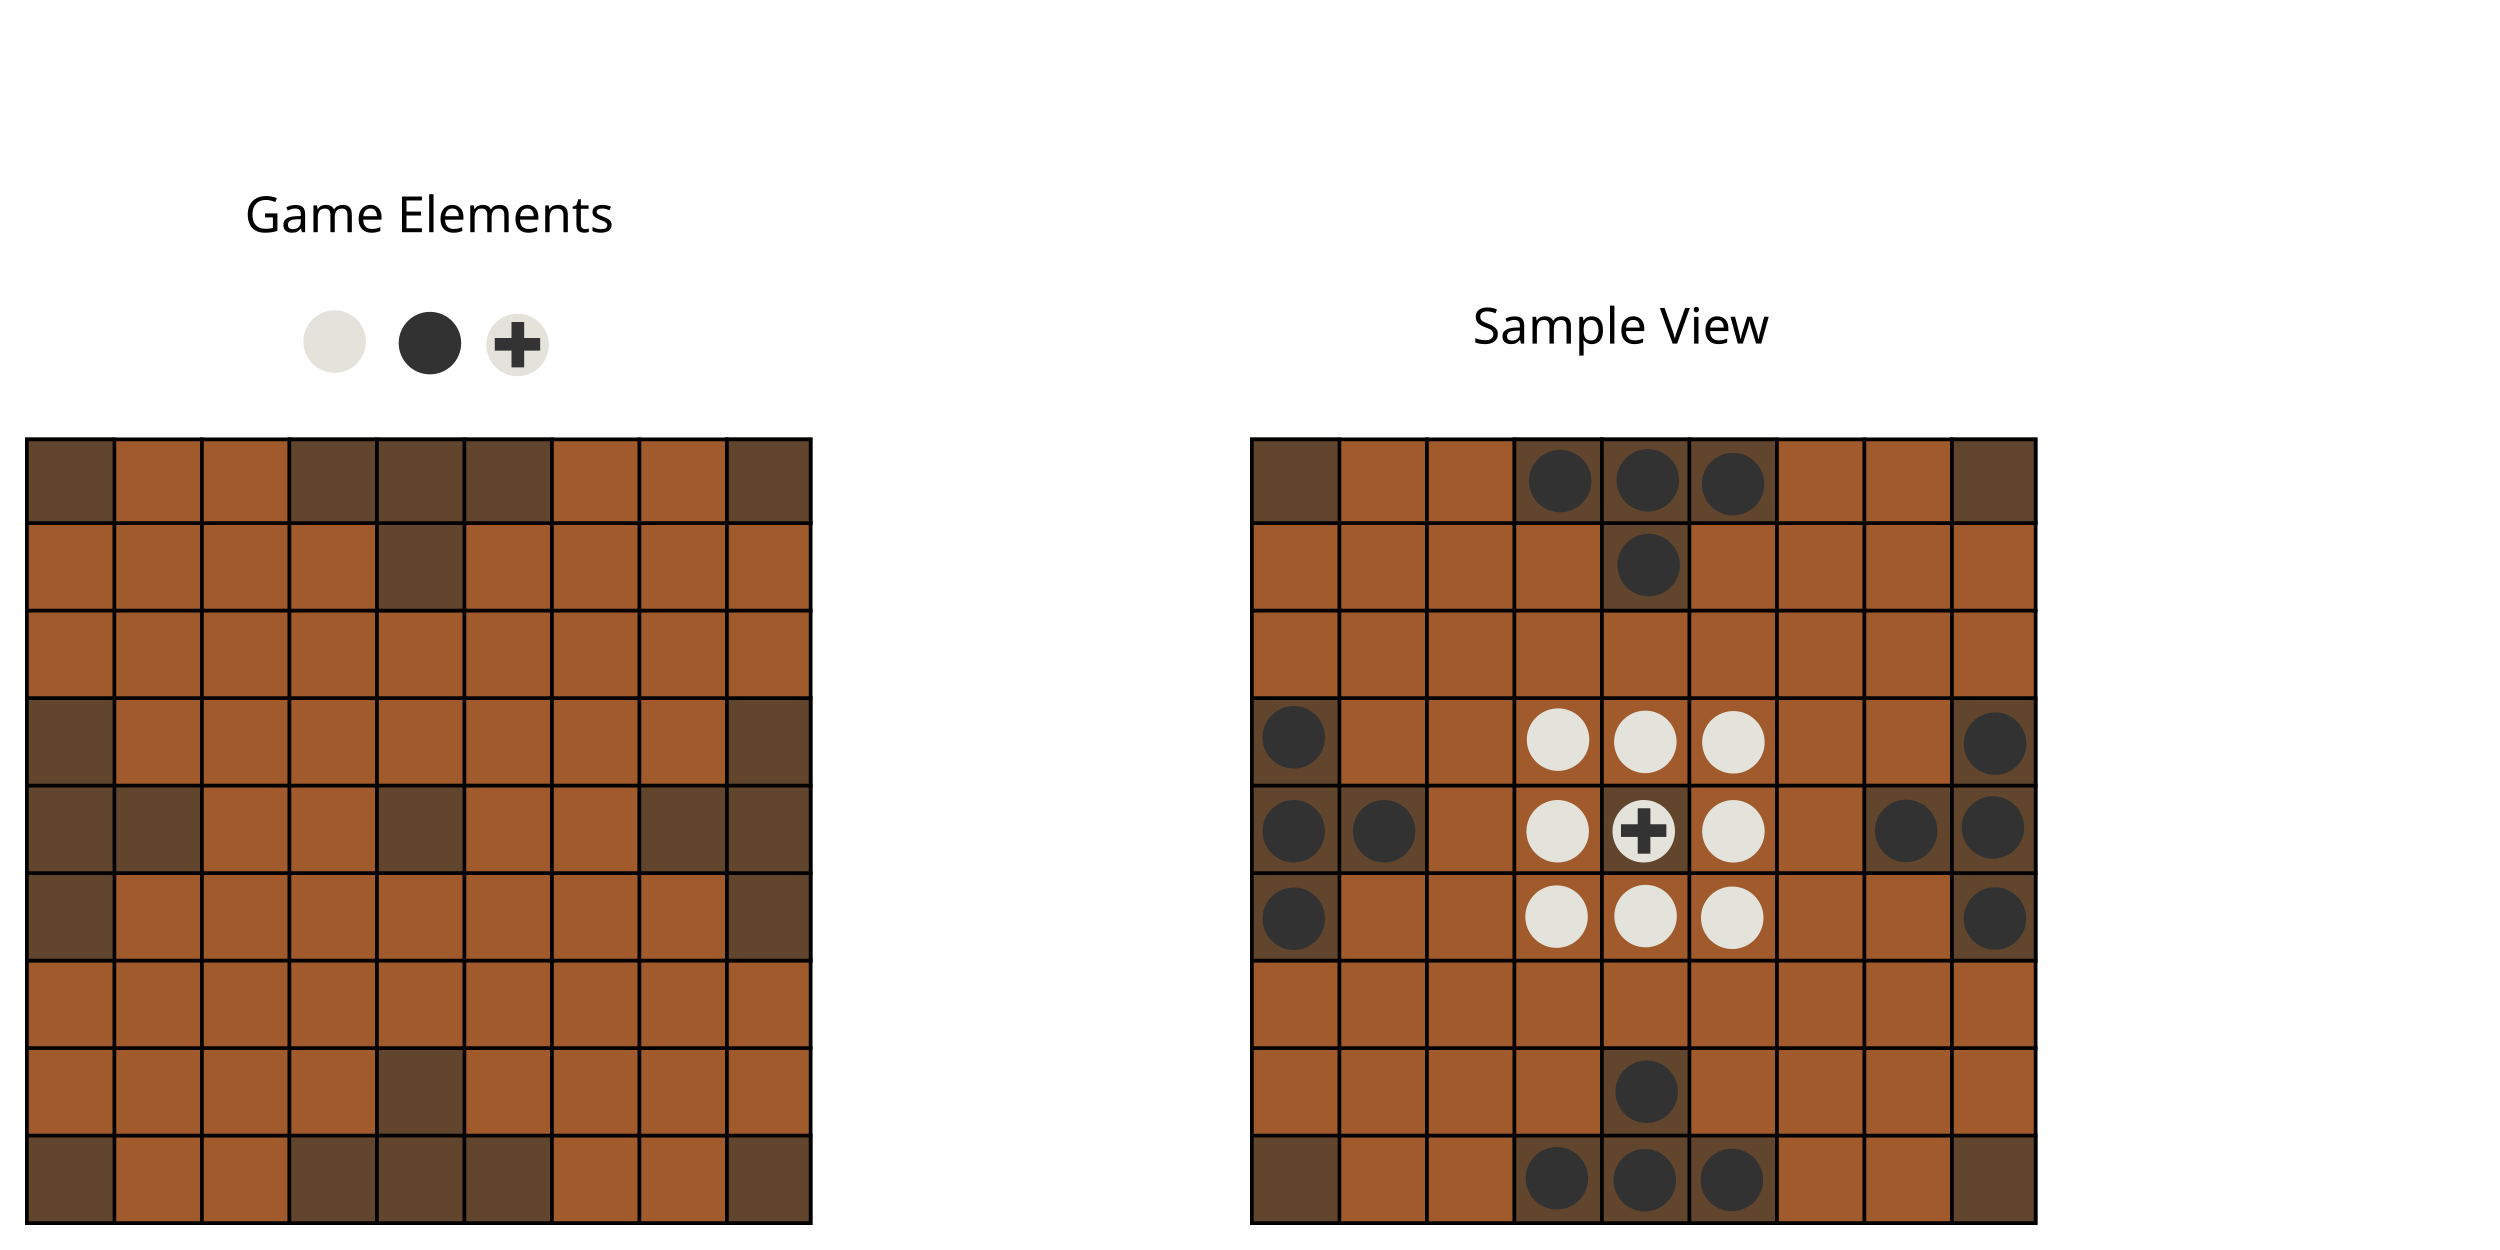
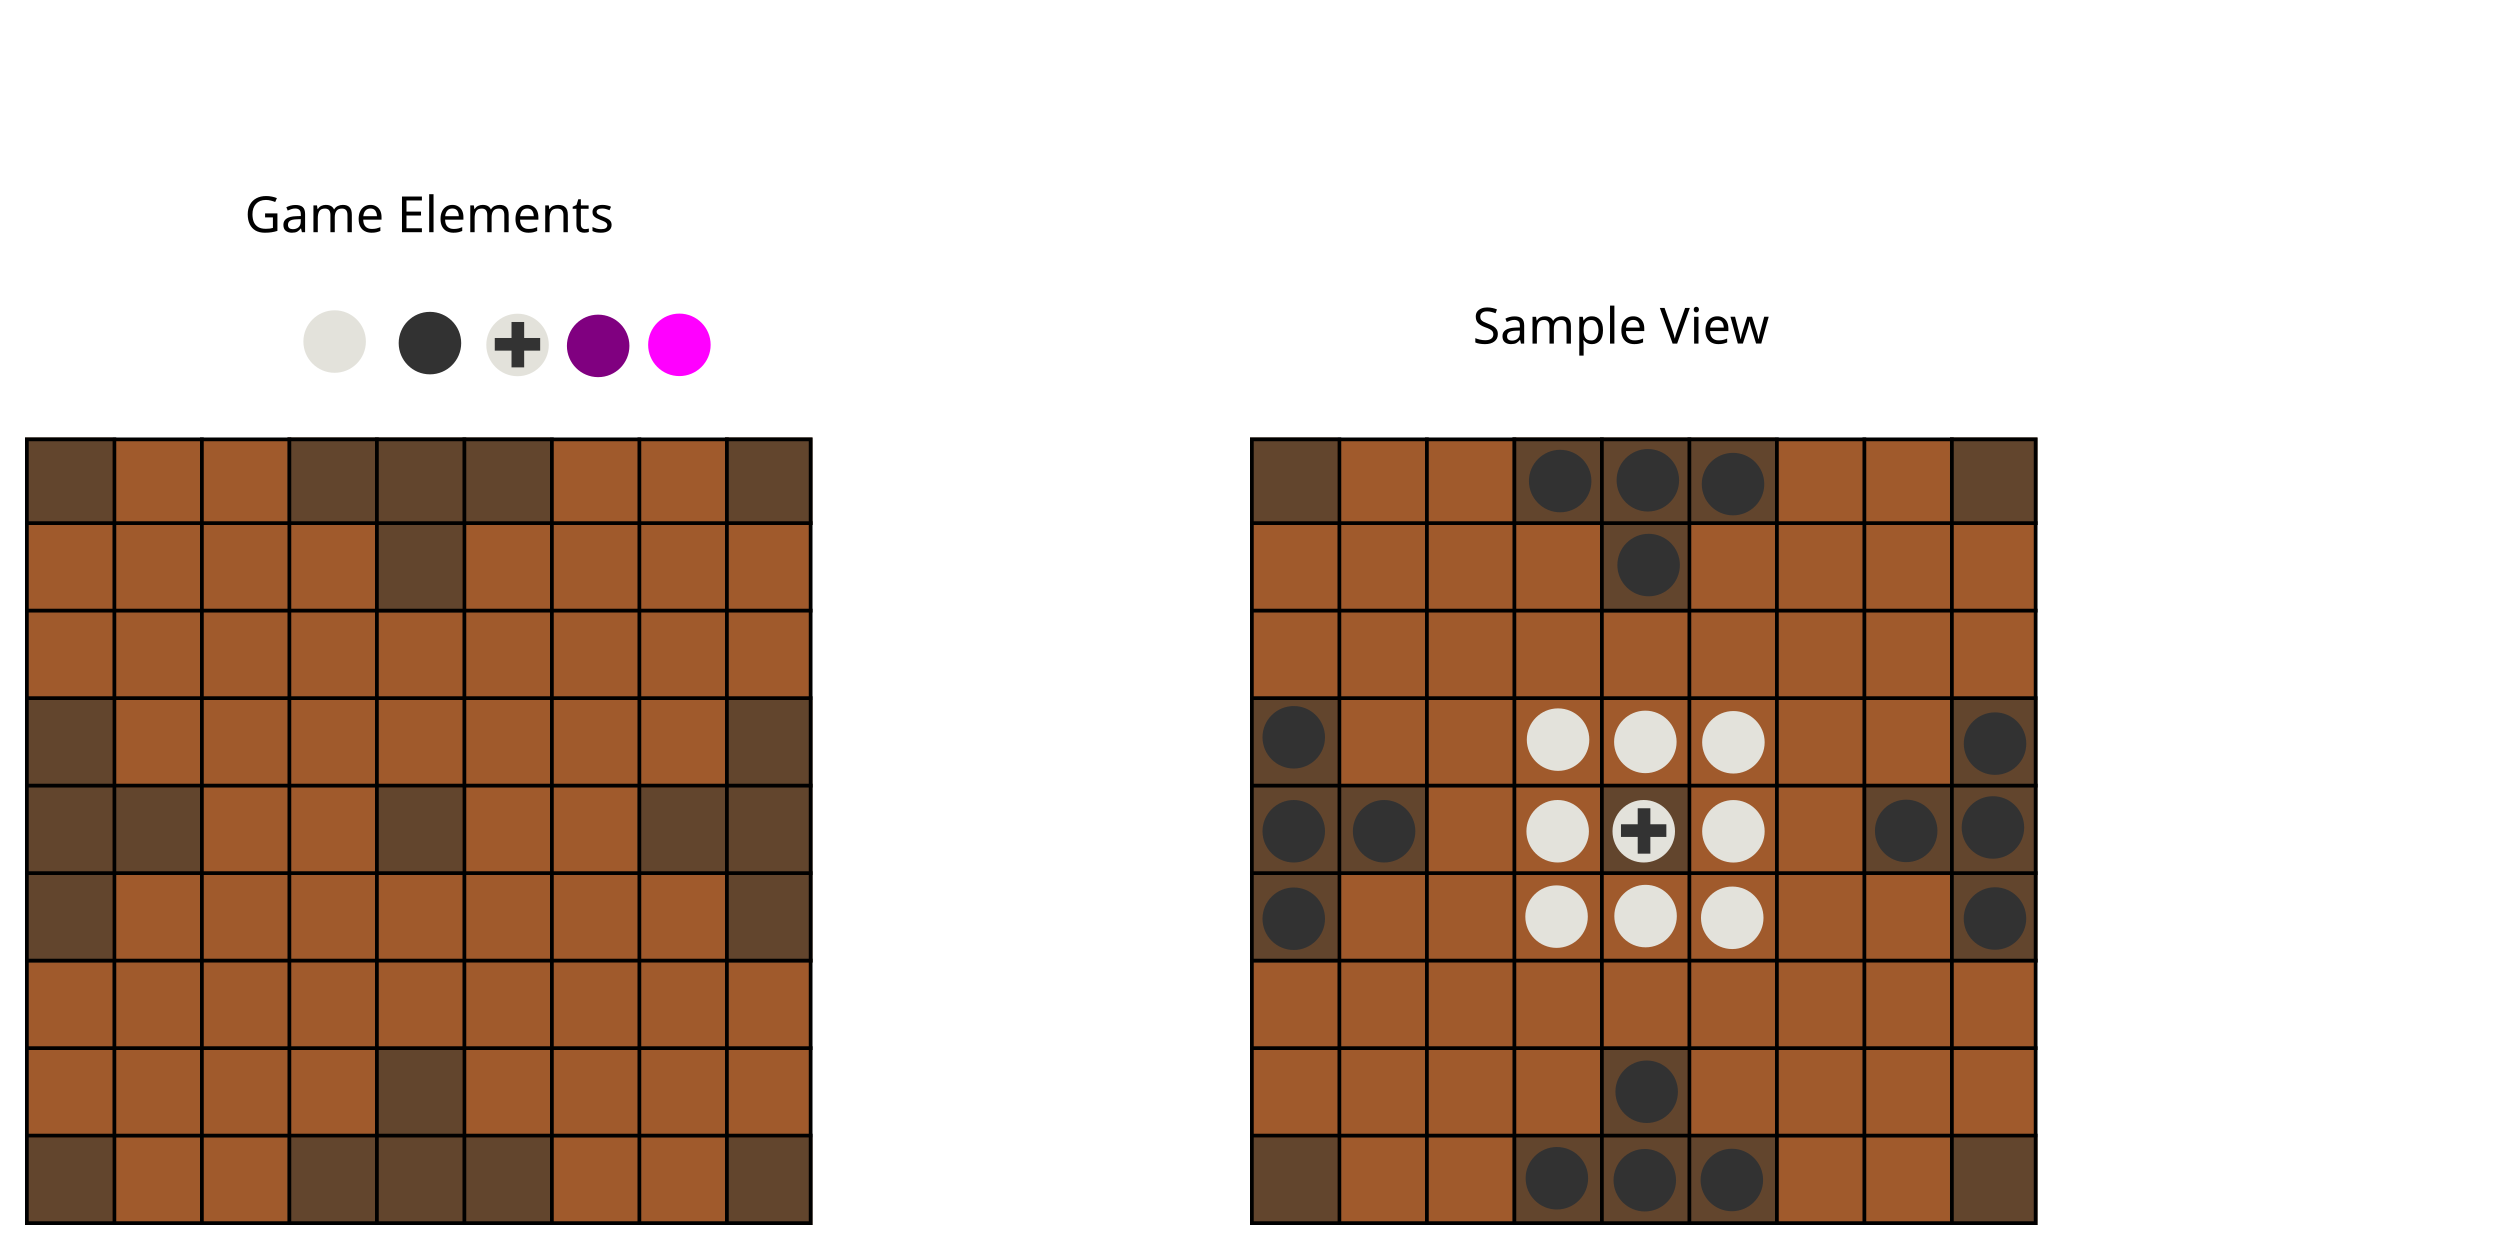
<svg xmlns="http://www.w3.org/2000/svg" width="2000" height="1000" viewBox="0 0 529.167 264.583" version="1.1" id="svg8">
  <defs id="defs2" />
  <g id="layer1" transform="translate(0,-32.4167)">
    <text xml:space="preserve" style="font-style:normal;font-variant:normal;font-weight:normal;font-stretch:normal;font-size:10.583px;line-height:1.25;font-family:GreekC;-inkscape-font-specification:GreekC;letter-spacing:0px;word-spacing:0px;fill:#000000;fill-opacity:1;stroke:none;stroke-width:0.265" x="272.214" y="87.945" id="text5072">
      <tspan id="tspan5070" x="272.214" y="97.255" style="stroke-width:0.265" />
    </text>
    <text xml:space="preserve" style="font-style:normal;font-variant:normal;font-weight:normal;font-stretch:normal;font-size:10.583px;line-height:1.25;font-family:sans-serif;-inkscape-font-specification:sans-serif;letter-spacing:0px;word-spacing:0px;fill:#000000;fill-opacity:1;stroke:none;stroke-width:0.265" x="311.729" y="105.151" id="text5076">
      <tspan id="tspan5074" x="311.729" y="105.151" style="stroke-width:0.265">Sample View</tspan>
      <tspan x="311.729" y="118.38" style="stroke-width:0.265" id="tspan5078" />
    </text>
    <g transform="translate(259.2917,-1.4297053e-5)" id="gameBoard-2">
      <rect y="125.347" x="5.617" height="166.036" width="166.036" id="rect896-4" style="fill:#a05a2c;fill-opacity:1;stroke:#502d16;stroke-width:0.651;stroke-miterlimit:4;stroke-dasharray:5.211, 5.211;stroke-dashoffset:0;stroke-opacity:0" />
      <g id="g4892-7">
        <g transform="rotate(-90,88.63542,208.3646)" id="g4837-7-2">
          <rect y="273.188" x="60.854" height="18.521" width="55.562" id="rect4831-4-7" style="fill:#62452d;fill-opacity:1;stroke:none;stroke-width:0.794;stroke-miterlimit:4;stroke-dasharray:none;stroke-dashoffset:0;stroke-opacity:1" />
          <rect y="254.667" x="79.375" height="18.521" width="18.521" id="rect4833-3-8" style="fill:#62452d;fill-opacity:1;stroke:none;stroke-width:0.794;stroke-miterlimit:4;stroke-dasharray:none;stroke-dashoffset:0;stroke-opacity:1" />
        </g>
        <g id="g4837-8">
          <rect y="273.188" x="60.854" height="18.521" width="55.562" id="rect4831-2" style="fill:#62452d;fill-opacity:1;stroke:none;stroke-width:0.794;stroke-miterlimit:4;stroke-dasharray:none;stroke-dashoffset:0;stroke-opacity:1" />
          <rect y="254.667" x="79.375" height="18.521" width="18.521" id="rect4833-16" style="fill:#62452d;fill-opacity:1;stroke:none;stroke-width:0.794;stroke-miterlimit:4;stroke-dasharray:none;stroke-dashoffset:0;stroke-opacity:1" />
        </g>
        <g transform="rotate(90,88.63542,208.3646)" id="g4837-9-1">
          <rect y="273.188" x="60.854" height="18.521" width="55.562" id="rect4831-6-2" style="fill:#62452d;fill-opacity:1;stroke:none;stroke-width:0.794;stroke-miterlimit:4;stroke-dasharray:none;stroke-dashoffset:0;stroke-opacity:1" />
          <rect y="254.667" x="79.375" height="18.521" width="18.521" id="rect4833-8-5" style="fill:#62452d;fill-opacity:1;stroke:none;stroke-width:0.794;stroke-miterlimit:4;stroke-dasharray:none;stroke-dashoffset:0;stroke-opacity:1" />
        </g>
        <g transform="rotate(-180,88.63542,208.3646)" id="g4837-2-3">
          <rect y="273.188" x="60.854" height="18.521" width="55.562" id="rect4831-64-1" style="fill:#62452d;fill-opacity:1;stroke:none;stroke-width:0.794;stroke-miterlimit:4;stroke-dasharray:none;stroke-dashoffset:0;stroke-opacity:1" />
          <rect y="254.667" x="79.375" height="18.521" width="18.521" id="rect4833-1-7" style="fill:#62452d;fill-opacity:1;stroke:none;stroke-width:0.794;stroke-miterlimit:4;stroke-dasharray:none;stroke-dashoffset:0;stroke-opacity:1" />
        </g>
        <rect y="79.375" x="-217.625" height="18.521" width="18.521" id="rect4833-3-7-5" style="fill:#62452d;fill-opacity:1;stroke:none;stroke-width:0.794;stroke-miterlimit:4;stroke-dasharray:none;stroke-dashoffset:0;stroke-opacity:1" transform="rotate(-90)" />
        <rect y="5.292" x="-291.708" height="18.521" width="18.521" id="rect4833-3-7-9-8" style="fill:#62452d;fill-opacity:1;stroke:none;stroke-width:0.794;stroke-miterlimit:4;stroke-dasharray:none;stroke-dashoffset:0;stroke-opacity:1" transform="rotate(-90)" />
        <rect y="153.458" x="-143.542" height="18.521" width="18.521" id="rect4833-3-7-95-1" style="fill:#62452d;fill-opacity:1;stroke:none;stroke-width:0.794;stroke-miterlimit:4;stroke-dasharray:none;stroke-dashoffset:0;stroke-opacity:1" transform="rotate(-90)" />
        <rect y="153.458" x="-291.708" height="18.521" width="18.521" id="rect4833-3-7-4-9" style="fill:#62452d;fill-opacity:1;stroke:none;stroke-width:0.794;stroke-miterlimit:4;stroke-dasharray:none;stroke-dashoffset:0;stroke-opacity:1" transform="rotate(-90)" />
        <rect y="5.292" x="-143.542" height="18.521" width="18.521" id="rect4833-3-7-7-1" style="fill:#62452d;fill-opacity:1;stroke:none;stroke-width:0.794;stroke-miterlimit:4;stroke-dasharray:none;stroke-dashoffset:0;stroke-opacity:1" transform="rotate(-90)" />
      </g>
      <g id="g4829-7">
        <rect style="fill:none;fill-opacity:1;stroke:#000000;stroke-width:0.788;stroke-miterlimit:4;stroke-dasharray:none;stroke-dashoffset:0;stroke-opacity:1" id="rect4607-6" width="165.899" height="165.899" x="5.686" y="125.415" />
        <g id="g4807-7">
          <g id="g4728-8">
            <path style="fill:none;stroke:#000000;stroke-width:0.794;stroke-linecap:butt;stroke-linejoin:miter;stroke-miterlimit:4;stroke-dasharray:none;stroke-opacity:1" d="m 24.209,125.021 v 166.688" id="path4609-4" />
            <path style="fill:none;stroke:#000000;stroke-width:0.794;stroke-linecap:butt;stroke-linejoin:miter;stroke-miterlimit:4;stroke-dasharray:none;stroke-opacity:1" d="m 42.73,125.021 v 166.688" id="path4609-5-7" />
            <path style="fill:none;stroke:#000000;stroke-width:0.794;stroke-linecap:butt;stroke-linejoin:miter;stroke-miterlimit:4;stroke-dasharray:none;stroke-opacity:1" d="m 116.814,125.021 v 166.688" id="path4609-5-3-4" />
            <path style="fill:none;stroke:#000000;stroke-width:0.794;stroke-linecap:butt;stroke-linejoin:miter;stroke-miterlimit:4;stroke-dasharray:none;stroke-opacity:1" d="m 61.251,125.021 v 166.688" id="path4609-5-5-3" />
            <path style="fill:none;stroke:#000000;stroke-width:0.794;stroke-linecap:butt;stroke-linejoin:miter;stroke-miterlimit:4;stroke-dasharray:none;stroke-opacity:1" d="m 98.293,125.021 v 166.688" id="path4609-5-9-6" />
            <path style="fill:none;stroke:#000000;stroke-width:0.794;stroke-linecap:butt;stroke-linejoin:miter;stroke-miterlimit:4;stroke-dasharray:none;stroke-opacity:1" d="m 79.772,125.021 v 166.688" id="path4609-5-8-7" />
            <path style="fill:none;stroke:#000000;stroke-width:0.794;stroke-linecap:butt;stroke-linejoin:miter;stroke-miterlimit:4;stroke-dasharray:none;stroke-opacity:1" d="m 153.855,125.021 v 166.688" id="path4609-5-3-8-8" />
            <path style="fill:none;stroke:#000000;stroke-width:0.794;stroke-linecap:butt;stroke-linejoin:miter;stroke-miterlimit:4;stroke-dasharray:none;stroke-opacity:1" d="m 135.334,125.021 v 166.688" id="path4609-5-3-8-1-9" />
          </g>
          <g id="g4728-1-5" transform="rotate(90,89.03229,207.9677)">
            <path style="fill:none;stroke:#000000;stroke-width:0.794;stroke-linecap:butt;stroke-linejoin:miter;stroke-miterlimit:4;stroke-dasharray:none;stroke-opacity:1" d="m 24.209,125.021 v 166.688" id="path4609-7-2" />
            <path style="fill:none;stroke:#000000;stroke-width:0.794;stroke-linecap:butt;stroke-linejoin:miter;stroke-miterlimit:4;stroke-dasharray:none;stroke-opacity:1" d="m 42.73,125.021 v 166.688" id="path4609-5-0-7" />
            <path style="fill:none;stroke:#000000;stroke-width:0.794;stroke-linecap:butt;stroke-linejoin:miter;stroke-miterlimit:4;stroke-dasharray:none;stroke-opacity:1" d="m 116.814,125.021 v 166.688" id="path4609-5-3-2-1" />
            <path style="fill:none;stroke:#000000;stroke-width:0.794;stroke-linecap:butt;stroke-linejoin:miter;stroke-miterlimit:4;stroke-dasharray:none;stroke-opacity:1" d="m 61.251,125.021 v 166.688" id="path4609-5-5-4-2" />
            <path style="fill:none;stroke:#000000;stroke-width:0.794;stroke-linecap:butt;stroke-linejoin:miter;stroke-miterlimit:4;stroke-dasharray:none;stroke-opacity:1" d="m 98.293,125.021 v 166.688" id="path4609-5-9-1-8" />
            <path style="fill:none;stroke:#000000;stroke-width:0.794;stroke-linecap:butt;stroke-linejoin:miter;stroke-miterlimit:4;stroke-dasharray:none;stroke-opacity:1" d="m 79.772,125.021 v 166.688" id="path4609-5-8-1-9" />
            <path style="fill:none;stroke:#000000;stroke-width:0.794;stroke-linecap:butt;stroke-linejoin:miter;stroke-miterlimit:4;stroke-dasharray:none;stroke-opacity:1" d="m 153.855,125.021 v 166.688" id="path4609-5-3-8-3-4" />
            <path style="fill:none;stroke:#000000;stroke-width:0.794;stroke-linecap:butt;stroke-linejoin:miter;stroke-miterlimit:4;stroke-dasharray:none;stroke-opacity:1" d="m 135.334,125.021 v 166.688" id="path4609-5-3-8-1-8-8" />
          </g>
        </g>
      </g>
    </g>
    <g id="g5881">
      <circle r="6.615" cy="189.452" cx="348.265" id="whitePawn-9" style="fill:#e3e2db;fill-opacity:1;stroke:none;stroke-width:0.655;stroke-miterlimit:4;stroke-dasharray:5.24, 5.24;stroke-dashoffset:0;stroke-opacity:1" />
      <circle r="6.615" cy="189.535" cx="366.905" id="whitePawn-0" style="fill:#e3e2db;fill-opacity:1;stroke:none;stroke-width:0.655;stroke-miterlimit:4;stroke-dasharray:5.24, 5.24;stroke-dashoffset:0;stroke-opacity:1" />
      <circle r="6.615" cy="208.375" cx="366.905" id="whitePawn-1" style="fill:#e3e2db;fill-opacity:1;stroke:none;stroke-width:0.655;stroke-miterlimit:4;stroke-dasharray:5.24, 5.24;stroke-dashoffset:0;stroke-opacity:1" />
      <circle r="6.615" cy="226.685" cx="366.658" id="whitePawn-6" style="fill:#e3e2db;fill-opacity:1;stroke:none;stroke-width:0.655;stroke-miterlimit:4;stroke-dasharray:5.24, 5.24;stroke-dashoffset:0;stroke-opacity:1" />
      <circle r="6.615" cy="226.321" cx="348.313" id="whitePawn-3" style="fill:#e3e2db;fill-opacity:1;stroke:none;stroke-width:0.655;stroke-miterlimit:4;stroke-dasharray:5.24, 5.24;stroke-dashoffset:0;stroke-opacity:1" />
      <circle r="6.615" cy="226.437" cx="329.474" id="whitePawn-18" style="fill:#e3e2db;fill-opacity:1;stroke:none;stroke-width:0.655;stroke-miterlimit:4;stroke-dasharray:5.24, 5.24;stroke-dashoffset:0;stroke-opacity:1" />
      <circle r="6.615" cy="208.365" cx="329.706" id="whitePawn-2" style="fill:#e3e2db;fill-opacity:1;stroke:none;stroke-width:0.655;stroke-miterlimit:4;stroke-dasharray:5.24, 5.24;stroke-dashoffset:0;stroke-opacity:1" />
      <circle r="6.615" cy="188.972" cx="329.789" id="whitePawn-97" style="fill:#e3e2db;fill-opacity:1;stroke:none;stroke-width:0.655;stroke-miterlimit:4;stroke-dasharray:5.24, 5.24;stroke-dashoffset:0;stroke-opacity:1" />
      <circle r="6.615" cy="226.885" cx="273.844" id="blackPawn-8" style="fill:#323232;fill-opacity:1;stroke:none;stroke-width:0.655;stroke-miterlimit:4;stroke-dasharray:5.24, 5.24;stroke-dashoffset:0;stroke-opacity:1" />
      <circle r="6.615" cy="208.365" cx="273.844" id="blackPawn-2" style="fill:#323232;fill-opacity:1;stroke:none;stroke-width:0.655;stroke-miterlimit:4;stroke-dasharray:5.24, 5.24;stroke-dashoffset:0;stroke-opacity:1" />
      <circle r="6.615" cy="188.476" cx="273.844" id="blackPawn-5" style="fill:#323232;fill-opacity:1;stroke:none;stroke-width:0.655;stroke-miterlimit:4;stroke-dasharray:5.24, 5.24;stroke-dashoffset:0;stroke-opacity:1" />
      <circle r="6.615" cy="208.365" cx="292.969" id="blackPawn-7" style="fill:#323232;fill-opacity:1;stroke:none;stroke-width:0.655;stroke-miterlimit:4;stroke-dasharray:5.24, 5.24;stroke-dashoffset:0;stroke-opacity:1" />
      <circle r="6.615" cy="134.239" cx="330.236" id="blackPawn-6" style="fill:#323232;fill-opacity:1;stroke:none;stroke-width:0.655;stroke-miterlimit:4;stroke-dasharray:5.24, 5.24;stroke-dashoffset:0;stroke-opacity:1" />
      <circle r="6.615" cy="134.074" cx="348.794" id="blackPawn-69" style="fill:#323232;fill-opacity:1;stroke:none;stroke-width:0.655;stroke-miterlimit:4;stroke-dasharray:5.24, 5.24;stroke-dashoffset:0;stroke-opacity:1" />
      <circle r="6.615" cy="134.885" cx="366.823" id="blackPawn-4" style="fill:#323232;fill-opacity:1;stroke:none;stroke-width:0.655;stroke-miterlimit:4;stroke-dasharray:5.24, 5.24;stroke-dashoffset:0;stroke-opacity:1" />
      <circle r="6.615" cy="152.02" cx="348.959" id="blackPawn-58" style="fill:#323232;fill-opacity:1;stroke:none;stroke-width:0.655;stroke-miterlimit:4;stroke-dasharray:5.24, 5.24;stroke-dashoffset:0;stroke-opacity:1" />
      <circle r="6.615" cy="189.816" cx="422.284" id="blackPawn-52" style="fill:#323232;fill-opacity:1;stroke:none;stroke-width:0.655;stroke-miterlimit:4;stroke-dasharray:5.24, 5.24;stroke-dashoffset:0;stroke-opacity:1" />
      <circle r="6.615" cy="207.564" cx="421.837" id="blackPawn-3" style="fill:#323232;fill-opacity:1;stroke:none;stroke-width:0.655;stroke-miterlimit:4;stroke-dasharray:5.24, 5.24;stroke-dashoffset:0;stroke-opacity:1" />
      <circle r="6.615" cy="226.835" cx="422.269" id="blackPawn-25" style="fill:#323232;fill-opacity:1;stroke:none;stroke-width:0.655;stroke-miterlimit:4;stroke-dasharray:5.24, 5.24;stroke-dashoffset:0;stroke-opacity:1" />
      <circle r="6.615" cy="208.292" cx="403.478" id="blackPawn-83" style="fill:#323232;fill-opacity:1;stroke:none;stroke-width:0.655;stroke-miterlimit:4;stroke-dasharray:5.24, 5.24;stroke-dashoffset:0;stroke-opacity:1" />
      <circle r="6.615" cy="282.229" cx="348.148" id="blackPawn-1" style="fill:#323232;fill-opacity:1;stroke:none;stroke-width:0.655;stroke-miterlimit:4;stroke-dasharray:5.24, 5.24;stroke-dashoffset:0;stroke-opacity:1" />
      <circle r="6.615" cy="282.18" cx="366.575" id="blackPawn-85" style="fill:#323232;fill-opacity:1;stroke:none;stroke-width:0.655;stroke-miterlimit:4;stroke-dasharray:5.24, 5.24;stroke-dashoffset:0;stroke-opacity:1" />
      <circle r="6.615" cy="281.816" cx="329.541" id="blackPawn-587" style="fill:#323232;fill-opacity:1;stroke:none;stroke-width:0.655;stroke-miterlimit:4;stroke-dasharray:5.24, 5.24;stroke-dashoffset:0;stroke-opacity:1" />
      <circle r="6.615" cy="263.505" cx="348.546" id="blackPawn-33" style="fill:#323232;fill-opacity:1;stroke:none;stroke-width:0.655;stroke-miterlimit:4;stroke-dasharray:5.24, 5.24;stroke-dashoffset:0;stroke-opacity:1" />
      <g style="stroke-width:1.2" transform="matrix(0.8333333,0,0,0.8333333,297.3728,107.3304)" id="whiteKing-5">
        <circle style="fill:#e3e2db;fill-opacity:1;stroke:none;stroke-width:0.786;stroke-miterlimit:4;stroke-dasharray:6.288, 6.288;stroke-dashoffset:0;stroke-opacity:1" id="path835-1-0-6" cx="60.665" cy="121.241" r="7.938" />
        <g style="stroke-width:1.2" id="g886-6" transform="translate(44.76765,-31.5378)">
          <rect y="146.943" x="14.363" height="11.528" width="3.213" id="rect867-2" style="fill:#333333;fill-opacity:1;stroke:none;stroke-width:0.786;stroke-miterlimit:4;stroke-dasharray:6.288, 6.288;stroke-dashoffset:0;stroke-opacity:1" />
          <rect transform="rotate(90)" y="-21.639" x="151.007" height="11.528" width="3.213" id="rect867-8-7" style="fill:#333333;fill-opacity:1;stroke:none;stroke-width:0.786;stroke-miterlimit:4;stroke-dasharray:6.288, 6.288;stroke-dashoffset:0;stroke-opacity:1" />
        </g>
      </g>
    </g>
    <g id="gameBoard">
      <rect y="125.347" x="5.617" height="166.036" width="166.036" id="rect896" style="fill:#a05a2c;fill-opacity:1;stroke:#502d16;stroke-width:0.651;stroke-miterlimit:4;stroke-dasharray:5.211, 5.211;stroke-dashoffset:0;stroke-opacity:0" />
      <g id="g4892">
        <g transform="rotate(-90,88.63542,208.3646)" id="g4837-7">
          <rect y="273.188" x="60.854" height="18.521" width="55.562" id="rect4831-4" style="fill:#62452d;fill-opacity:1;stroke:none;stroke-width:0.794;stroke-miterlimit:4;stroke-dasharray:none;stroke-dashoffset:0;stroke-opacity:1" />
          <rect y="254.667" x="79.375" height="18.521" width="18.521" id="rect4833-3" style="fill:#62452d;fill-opacity:1;stroke:none;stroke-width:0.794;stroke-miterlimit:4;stroke-dasharray:none;stroke-dashoffset:0;stroke-opacity:1" />
        </g>
        <g id="g4837">
          <rect y="273.188" x="60.854" height="18.521" width="55.562" id="rect4831" style="fill:#62452d;fill-opacity:1;stroke:none;stroke-width:0.794;stroke-miterlimit:4;stroke-dasharray:none;stroke-dashoffset:0;stroke-opacity:1" />
          <rect y="254.667" x="79.375" height="18.521" width="18.521" id="rect4833" style="fill:#62452d;fill-opacity:1;stroke:none;stroke-width:0.794;stroke-miterlimit:4;stroke-dasharray:none;stroke-dashoffset:0;stroke-opacity:1" />
        </g>
        <g transform="rotate(90,88.63542,208.3646)" id="g4837-9">
          <rect y="273.188" x="60.854" height="18.521" width="55.562" id="rect4831-6" style="fill:#62452d;fill-opacity:1;stroke:none;stroke-width:0.794;stroke-miterlimit:4;stroke-dasharray:none;stroke-dashoffset:0;stroke-opacity:1" />
          <rect y="254.667" x="79.375" height="18.521" width="18.521" id="rect4833-8" style="fill:#62452d;fill-opacity:1;stroke:none;stroke-width:0.794;stroke-miterlimit:4;stroke-dasharray:none;stroke-dashoffset:0;stroke-opacity:1" />
        </g>
        <g transform="rotate(-180,88.63542,208.3646)" id="g4837-2">
          <rect y="273.188" x="60.854" height="18.521" width="55.562" id="rect4831-64" style="fill:#62452d;fill-opacity:1;stroke:none;stroke-width:0.794;stroke-miterlimit:4;stroke-dasharray:none;stroke-dashoffset:0;stroke-opacity:1" />
          <rect y="254.667" x="79.375" height="18.521" width="18.521" id="rect4833-1" style="fill:#62452d;fill-opacity:1;stroke:none;stroke-width:0.794;stroke-miterlimit:4;stroke-dasharray:none;stroke-dashoffset:0;stroke-opacity:1" />
        </g>
        <rect y="79.375" x="-217.625" height="18.521" width="18.521" id="rect4833-3-7" style="fill:#62452d;fill-opacity:1;stroke:none;stroke-width:0.794;stroke-miterlimit:4;stroke-dasharray:none;stroke-dashoffset:0;stroke-opacity:1" transform="rotate(-90)" />
        <rect y="5.292" x="-291.708" height="18.521" width="18.521" id="rect4833-3-7-9" style="fill:#62452d;fill-opacity:1;stroke:none;stroke-width:0.794;stroke-miterlimit:4;stroke-dasharray:none;stroke-dashoffset:0;stroke-opacity:1" transform="rotate(-90)" />
        <rect y="153.458" x="-143.542" height="18.521" width="18.521" id="rect4833-3-7-95" style="fill:#62452d;fill-opacity:1;stroke:none;stroke-width:0.794;stroke-miterlimit:4;stroke-dasharray:none;stroke-dashoffset:0;stroke-opacity:1" transform="rotate(-90)" />
        <rect y="153.458" x="-291.708" height="18.521" width="18.521" id="rect4833-3-7-4" style="fill:#62452d;fill-opacity:1;stroke:none;stroke-width:0.794;stroke-miterlimit:4;stroke-dasharray:none;stroke-dashoffset:0;stroke-opacity:1" transform="rotate(-90)" />
        <rect y="5.292" x="-143.542" height="18.521" width="18.521" id="rect4833-3-7-7" style="fill:#62452d;fill-opacity:1;stroke:none;stroke-width:0.794;stroke-miterlimit:4;stroke-dasharray:none;stroke-dashoffset:0;stroke-opacity:1" transform="rotate(-90)" />
      </g>
      <g id="g4829">
        <rect style="fill:none;fill-opacity:1;stroke:#000000;stroke-width:0.788;stroke-miterlimit:4;stroke-dasharray:none;stroke-dashoffset:0;stroke-opacity:1" id="rect4607" width="165.899" height="165.899" x="5.686" y="125.415" />
        <g id="g4807">
          <g id="g4728">
            <path style="fill:none;stroke:#000000;stroke-width:0.794;stroke-linecap:butt;stroke-linejoin:miter;stroke-miterlimit:4;stroke-dasharray:none;stroke-opacity:1" d="m 24.209,125.021 v 166.688" id="path4609" />
            <path style="fill:none;stroke:#000000;stroke-width:0.794;stroke-linecap:butt;stroke-linejoin:miter;stroke-miterlimit:4;stroke-dasharray:none;stroke-opacity:1" d="m 42.73,125.021 v 166.688" id="path4609-5" />
            <path style="fill:none;stroke:#000000;stroke-width:0.794;stroke-linecap:butt;stroke-linejoin:miter;stroke-miterlimit:4;stroke-dasharray:none;stroke-opacity:1" d="m 116.814,125.021 v 166.688" id="path4609-5-3" />
            <path style="fill:none;stroke:#000000;stroke-width:0.794;stroke-linecap:butt;stroke-linejoin:miter;stroke-miterlimit:4;stroke-dasharray:none;stroke-opacity:1" d="m 61.251,125.021 v 166.688" id="path4609-5-5" />
            <path style="fill:none;stroke:#000000;stroke-width:0.794;stroke-linecap:butt;stroke-linejoin:miter;stroke-miterlimit:4;stroke-dasharray:none;stroke-opacity:1" d="m 98.293,125.021 v 166.688" id="path4609-5-9" />
            <path style="fill:none;stroke:#000000;stroke-width:0.794;stroke-linecap:butt;stroke-linejoin:miter;stroke-miterlimit:4;stroke-dasharray:none;stroke-opacity:1" d="m 79.772,125.021 v 166.688" id="path4609-5-8" />
            <path style="fill:none;stroke:#000000;stroke-width:0.794;stroke-linecap:butt;stroke-linejoin:miter;stroke-miterlimit:4;stroke-dasharray:none;stroke-opacity:1" d="m 153.855,125.021 v 166.688" id="path4609-5-3-8" />
            <path style="fill:none;stroke:#000000;stroke-width:0.794;stroke-linecap:butt;stroke-linejoin:miter;stroke-miterlimit:4;stroke-dasharray:none;stroke-opacity:1" d="m 135.334,125.021 v 166.688" id="path4609-5-3-8-1" />
          </g>
          <g id="g4728-1" transform="rotate(90,89.03229,207.9677)">
            <path style="fill:none;stroke:#000000;stroke-width:0.794;stroke-linecap:butt;stroke-linejoin:miter;stroke-miterlimit:4;stroke-dasharray:none;stroke-opacity:1" d="m 24.209,125.021 v 166.688" id="path4609-7" />
            <path style="fill:none;stroke:#000000;stroke-width:0.794;stroke-linecap:butt;stroke-linejoin:miter;stroke-miterlimit:4;stroke-dasharray:none;stroke-opacity:1" d="m 42.73,125.021 v 166.688" id="path4609-5-0" />
            <path style="fill:none;stroke:#000000;stroke-width:0.794;stroke-linecap:butt;stroke-linejoin:miter;stroke-miterlimit:4;stroke-dasharray:none;stroke-opacity:1" d="m 116.814,125.021 v 166.688" id="path4609-5-3-2" />
            <path style="fill:none;stroke:#000000;stroke-width:0.794;stroke-linecap:butt;stroke-linejoin:miter;stroke-miterlimit:4;stroke-dasharray:none;stroke-opacity:1" d="m 61.251,125.021 v 166.688" id="path4609-5-5-4" />
            <path style="fill:none;stroke:#000000;stroke-width:0.794;stroke-linecap:butt;stroke-linejoin:miter;stroke-miterlimit:4;stroke-dasharray:none;stroke-opacity:1" d="m 98.293,125.021 v 166.688" id="path4609-5-9-1" />
            <path style="fill:none;stroke:#000000;stroke-width:0.794;stroke-linecap:butt;stroke-linejoin:miter;stroke-miterlimit:4;stroke-dasharray:none;stroke-opacity:1" d="m 79.772,125.021 v 166.688" id="path4609-5-8-1" />
            <path style="fill:none;stroke:#000000;stroke-width:0.794;stroke-linecap:butt;stroke-linejoin:miter;stroke-miterlimit:4;stroke-dasharray:none;stroke-opacity:1" d="m 153.855,125.021 v 166.688" id="path4609-5-3-8-3" />
            <path style="fill:none;stroke:#000000;stroke-width:0.794;stroke-linecap:butt;stroke-linejoin:miter;stroke-miterlimit:4;stroke-dasharray:none;stroke-opacity:1" d="m 135.334,125.021 v 166.688" id="path4609-5-3-8-1-8" />
          </g>
        </g>
      </g>
    </g>
    <circle style="fill:#323232;fill-opacity:1;stroke:none;stroke-width:0.655;stroke-miterlimit:4;stroke-dasharray:5.24, 5.24;stroke-dashoffset:0;stroke-opacity:1" id="blackPawn" cx="91.004" cy="105.04" r="6.615" />
    <circle style="fill:#e3e2db;fill-opacity:1;stroke:none;stroke-width:0.655;stroke-miterlimit:4;stroke-dasharray:5.24, 5.24;stroke-dashoffset:0;stroke-opacity:1" id="whitePawn" cx="70.832" cy="104.711" r="6.615" />
    <g id="whiteKing" transform="matrix(0.8333333,0,0,0.8333333,58.99556,4.399591)" style="stroke-width:1.2">
      <circle r="7.938" cy="121.241" cx="60.665" id="path835-1-0" style="fill:#e3e2db;fill-opacity:1;stroke:none;stroke-width:0.786;stroke-miterlimit:4;stroke-dasharray:6.288, 6.288;stroke-dashoffset:0;stroke-opacity:1" />
      <g transform="translate(44.76765,-31.5378)" id="g886" style="stroke-width:1.2">
        <rect style="fill:#333333;fill-opacity:1;stroke:none;stroke-width:0.786;stroke-miterlimit:4;stroke-dasharray:6.288, 6.288;stroke-dashoffset:0;stroke-opacity:1" id="rect867" width="3.213" height="11.528" x="14.363" y="146.943" />
        <rect style="fill:#333333;fill-opacity:1;stroke:none;stroke-width:0.786;stroke-miterlimit:4;stroke-dasharray:6.288, 6.288;stroke-dashoffset:0;stroke-opacity:1" id="rect867-8" width="3.213" height="11.528" x="151.007" y="-21.639" transform="rotate(90)" />
      </g>
    </g>
    <text xml:space="preserve" style="font-style:normal;font-variant:normal;font-weight:normal;font-stretch:normal;font-size:10.583px;line-height:1.25;font-family:sans-serif;-inkscape-font-specification:sans-serif;letter-spacing:0px;word-spacing:0px;fill:#000000;fill-opacity:1;stroke:none;stroke-width:0.265" x="51.798" y="81.569" id="text5076-6">
      <tspan id="tspan5074-6" x="51.798" y="81.569" style="stroke-width:0.265">Game Elements</tspan>
      <tspan x="51.798" y="94.798" style="stroke-width:0.265" id="tspan5078-1" />
    </text>
+     <circle style="fill:#800080;fill-opacity:1;stroke:none;stroke-width:0.655;stroke-miterlimit:4;stroke-dasharray:5.24, 5.24;stroke-dashoffset:0;stroke-opacity:1" id="whitePawn-61" cx="126.611" cy="105.632" r="6.615" />
+     <circle style="fill:#ff00ff;fill-opacity:1;stroke:none;stroke-width:0.655;stroke-miterlimit:4;stroke-dasharray:5.24, 5.24;stroke-dashoffset:0;stroke-opacity:1" id="whitePawn-61-6" cx="143.805" cy="105.409" r="6.615" />
  </g>
</svg>
